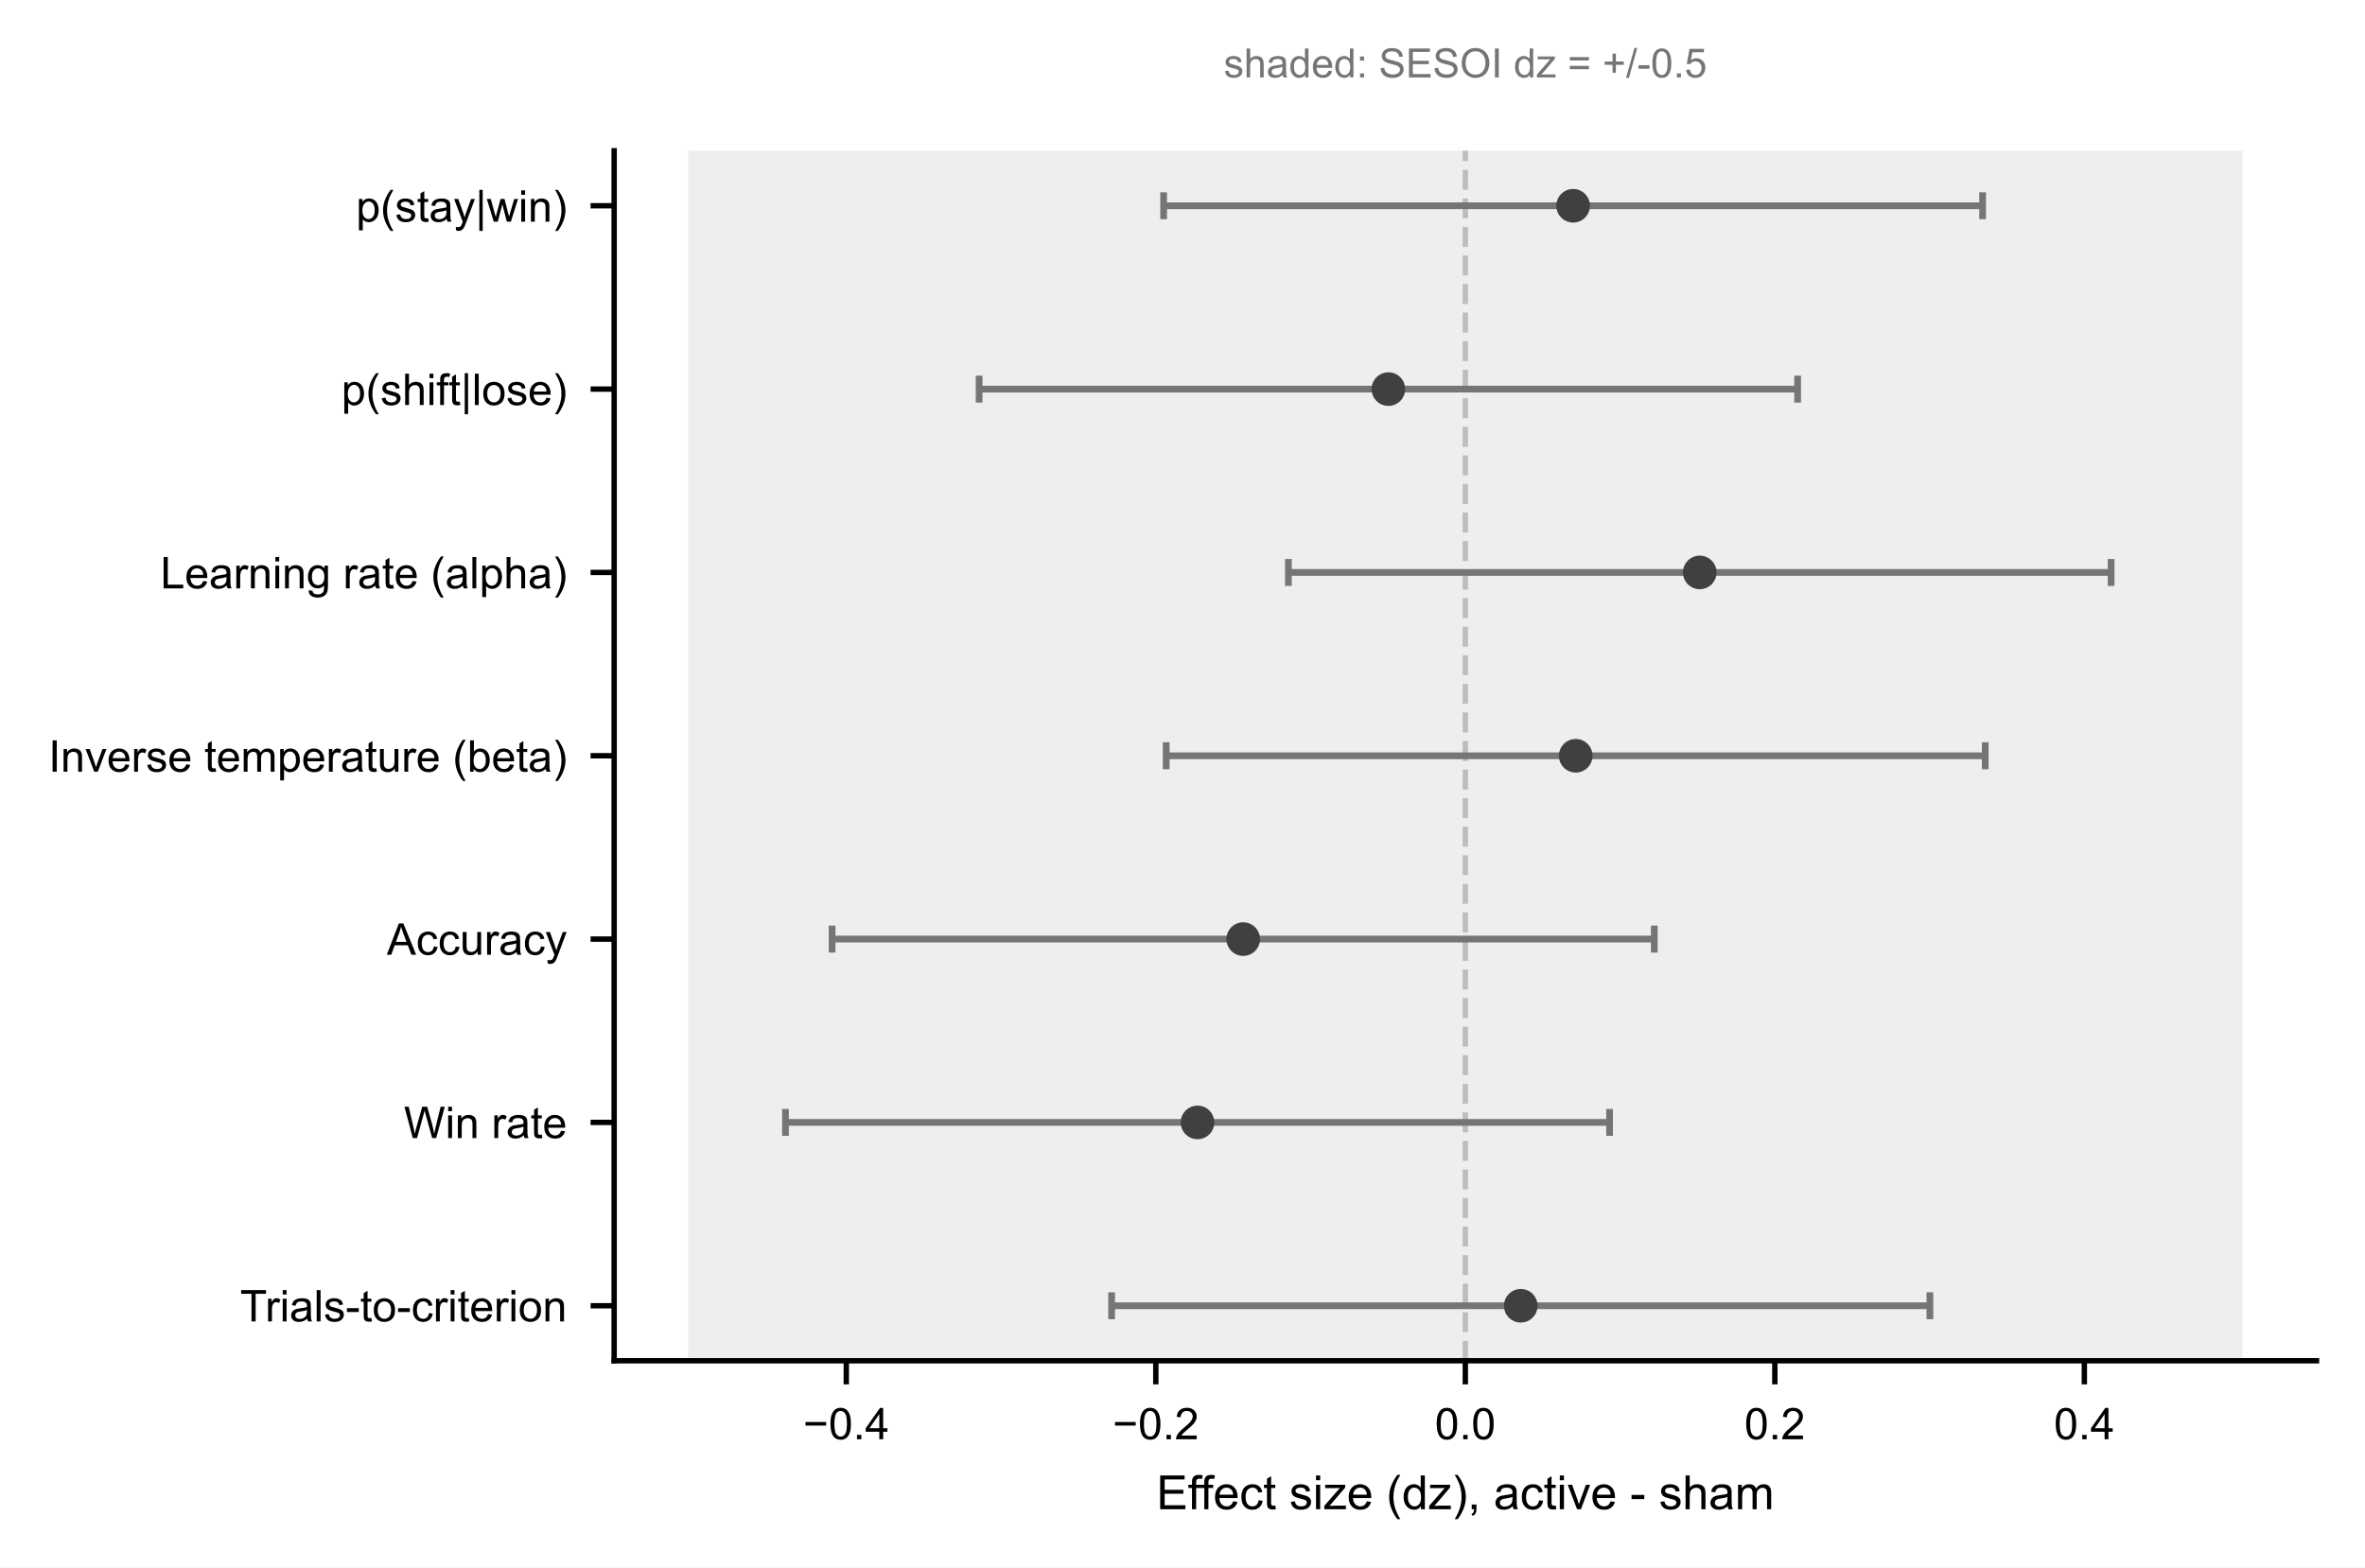
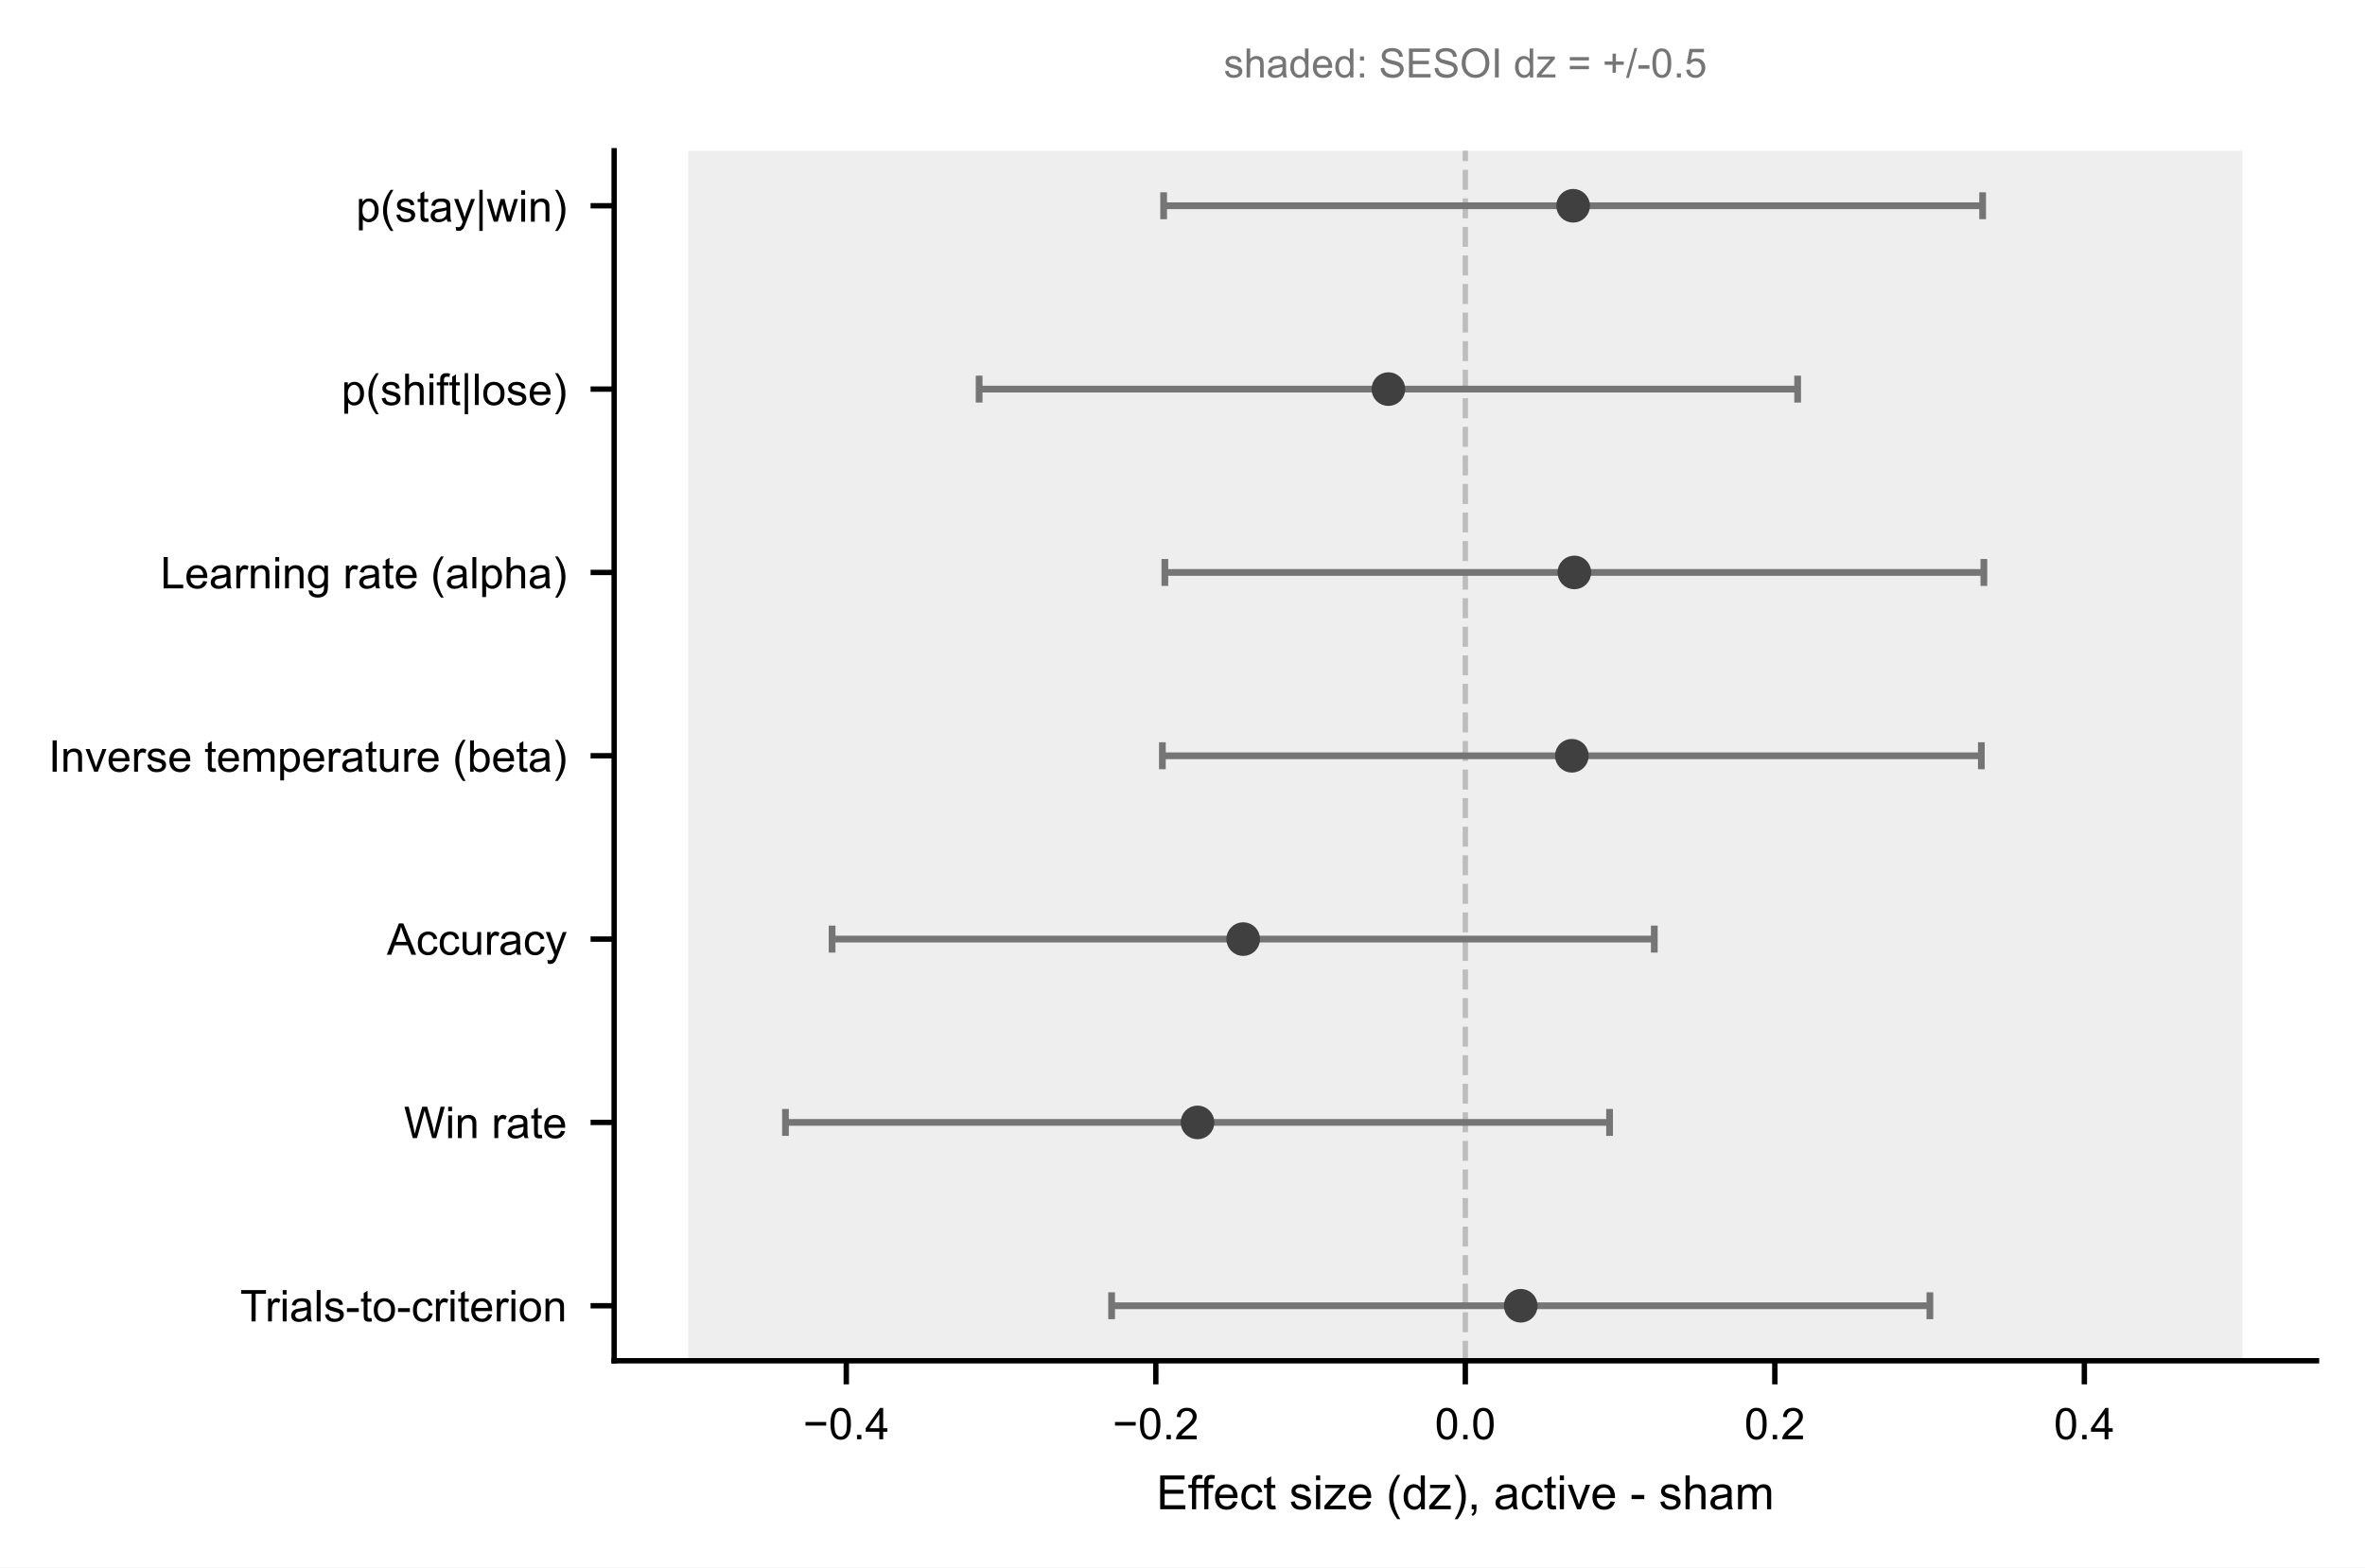
<svg xmlns="http://www.w3.org/2000/svg" xmlns:xlink="http://www.w3.org/1999/xlink" width="350.984pt" height="232.72pt" viewBox="0 0 350.984 232.72" version="1.1">
  <defs>
    <style type="text/css">*{stroke-linejoin: round; stroke-linecap: butt}</style>
  </defs>
  <g id="figure_1">
    <g id="patch_1">
      <path d="M 0 232.72  L 350.984 232.72  L 350.984 0  L 0 0  z " style="fill: #ffffff" />
    </g>
    <g id="axes_1">
      <g id="patch_2">
        <path d="M 91.146 202.007  L 343.784 202.007  L 343.784 22.381  L 91.146 22.381  z " style="fill: #ffffff" />
      </g>
      <g id="line2d_1">
-         <path d="M 217.465 202.007  L 217.465 22.381  " clip-path="url(#p41d149ae3e)" style="fill: none; stroke-dasharray: 2.96,1.28; stroke-dashoffset: 0; stroke: #bdbdbd; stroke-width: 0.8" />
+         <path d="M 217.465 202.007  L 217.465 22.381  " clip-path="url(#p09cc4893a2)" style="fill: none; stroke-dasharray: 2.96,1.28; stroke-dashoffset: 0; stroke: #bdbdbd; stroke-width: 0.8" />
      </g>
      <g id="patch_3">
-         <path d="M 102.629 202.007  L 332.3 202.007  L 332.3 22.381  L 102.629 22.381  z " clip-path="url(#p41d149ae3e)" style="fill: #bdbdbd; opacity: 0.25; stroke: #bdbdbd; stroke-linejoin: miter" />
+         <path d="M 102.629 202.007  L 332.3 202.007  L 332.3 22.381  L 102.629 22.381  z " clip-path="url(#p09cc4893a2)" style="fill: #bdbdbd; opacity: 0.25; stroke: #bdbdbd; stroke-linejoin: miter" />
      </g>
      <g id="matplotlib.axis_1">
        <g id="xtick_1">
          <g id="line2d_2">
            <defs>
-               <path id="md8fd8070a1" d="M 0 0  L 0 3.5  " style="stroke: #000000; stroke-width: 0.8" />
+               <path id="md0551718b5" d="M 0 0  L 0 3.5  " style="stroke: #000000; stroke-width: 0.8" />
            </defs>
            <g>
-               <use xlink:href="#md8fd8070a1" x="125.596" y="202.007" style="stroke: #000000; stroke-width: 0.8" />
+               <use xlink:href="#md0551718b5" x="125.596" y="202.007" style="stroke: #000000; stroke-width: 0.8" />
            </g>
          </g>
          <g id="text_1">
            <g transform="translate(119.1807 213.6593) scale(0.065 -0.065)">
              <defs>
                <path id="ArialMT-2212" d="M 3381 1997  L 356 1997  L 356 2522  L 3381 2522  L 3381 1997  z " transform="scale(0.015625)" />
                <path id="ArialMT-30" d="M 266 2259  Q 266 3072 433 3567  Q 600 4063 929 4331  Q 1259 4600 1759 4600  Q 2128 4600 2406 4451  Q 2684 4303 2865 4023  Q 3047 3744 3150 3342  Q 3253 2941 3253 2259  Q 3253 1453 3087 958  Q 2922 463 2592 192  Q 2263 -78 1759 -78  Q 1097 -78 719 397  Q 266 969 266 2259  z M 844 2259  Q 844 1131 1108 757  Q 1372 384 1759 384  Q 2147 384 2411 759  Q 2675 1134 2675 2259  Q 2675 3391 2411 3762  Q 2147 4134 1753 4134  Q 1366 4134 1134 3806  Q 844 3388 844 2259  z " transform="scale(0.015625)" />
                <path id="ArialMT-2e" d="M 581 0  L 581 641  L 1222 641  L 1222 0  L 581 0  z " transform="scale(0.015625)" />
                <path id="ArialMT-34" d="M 2069 0  L 2069 1097  L 81 1097  L 81 1613  L 2172 4581  L 2631 4581  L 2631 1613  L 3250 1613  L 3250 1097  L 2631 1097  L 2631 0  L 2069 0  z M 2069 1613  L 2069 3678  L 634 1613  L 2069 1613  z " transform="scale(0.015625)" />
              </defs>
              <use xlink:href="#ArialMT-2212" />
              <use xlink:href="#ArialMT-30" x="58.398" />
              <use xlink:href="#ArialMT-2e" x="114.014" />
              <use xlink:href="#ArialMT-34" x="141.797" />
            </g>
          </g>
        </g>
        <g id="xtick_2">
          <g id="line2d_3">
            <g>
-               <use xlink:href="#md8fd8070a1" x="171.531" y="202.007" style="stroke: #000000; stroke-width: 0.8" />
+               <use xlink:href="#md0551718b5" x="171.531" y="202.007" style="stroke: #000000; stroke-width: 0.8" />
            </g>
          </g>
          <g id="text_2">
            <g transform="translate(165.1148 213.6593) scale(0.065 -0.065)">
              <defs>
                <path id="ArialMT-32" d="M 3222 541  L 3222 0  L 194 0  Q 188 203 259 391  Q 375 700 629 1000  Q 884 1300 1366 1694  Q 2113 2306 2375 2664  Q 2638 3022 2638 3341  Q 2638 3675 2398 3904  Q 2159 4134 1775 4134  Q 1369 4134 1125 3890  Q 881 3647 878 3216  L 300 3275  Q 359 3922 746 4261  Q 1134 4600 1788 4600  Q 2447 4600 2831 4234  Q 3216 3869 3216 3328  Q 3216 3053 3103 2787  Q 2991 2522 2730 2228  Q 2469 1934 1863 1422  Q 1356 997 1212 845  Q 1069 694 975 541  L 3222 541  z " transform="scale(0.015625)" />
              </defs>
              <use xlink:href="#ArialMT-2212" />
              <use xlink:href="#ArialMT-30" x="58.398" />
              <use xlink:href="#ArialMT-2e" x="114.014" />
              <use xlink:href="#ArialMT-32" x="141.797" />
            </g>
          </g>
        </g>
        <g id="xtick_3">
          <g id="line2d_4">
            <g>
-               <use xlink:href="#md8fd8070a1" x="217.465" y="202.007" style="stroke: #000000; stroke-width: 0.8" />
+               <use xlink:href="#md0551718b5" x="217.465" y="202.007" style="stroke: #000000; stroke-width: 0.8" />
            </g>
          </g>
          <g id="text_3">
            <g transform="translate(212.9472 213.6593) scale(0.065 -0.065)">
              <use xlink:href="#ArialMT-30" />
              <use xlink:href="#ArialMT-2e" x="55.615" />
              <use xlink:href="#ArialMT-30" x="83.398" />
            </g>
          </g>
        </g>
        <g id="xtick_4">
          <g id="line2d_5">
            <g>
-               <use xlink:href="#md8fd8070a1" x="263.399" y="202.007" style="stroke: #000000; stroke-width: 0.8" />
+               <use xlink:href="#md0551718b5" x="263.399" y="202.007" style="stroke: #000000; stroke-width: 0.8" />
            </g>
          </g>
          <g id="text_4">
            <g transform="translate(258.8813 213.6593) scale(0.065 -0.065)">
              <use xlink:href="#ArialMT-30" />
              <use xlink:href="#ArialMT-2e" x="55.615" />
              <use xlink:href="#ArialMT-32" x="83.398" />
            </g>
          </g>
        </g>
        <g id="xtick_5">
          <g id="line2d_6">
            <g>
-               <use xlink:href="#md8fd8070a1" x="309.333" y="202.007" style="stroke: #000000; stroke-width: 0.8" />
+               <use xlink:href="#md0551718b5" x="309.333" y="202.007" style="stroke: #000000; stroke-width: 0.8" />
            </g>
          </g>
          <g id="text_5">
            <g transform="translate(304.8155 213.6593) scale(0.065 -0.065)">
              <use xlink:href="#ArialMT-30" />
              <use xlink:href="#ArialMT-2e" x="55.615" />
              <use xlink:href="#ArialMT-34" x="83.398" />
            </g>
          </g>
        </g>
        <g id="text_6">
          <g transform="translate(171.6267 224.0469) scale(0.07 -0.07)">
            <defs>
              <path id="ArialMT-45" d="M 506 0  L 506 4581  L 3819 4581  L 3819 4041  L 1113 4041  L 1113 2638  L 3647 2638  L 3647 2100  L 1113 2100  L 1113 541  L 3925 541  L 3925 0  L 506 0  z " transform="scale(0.015625)" />
              <path id="ArialMT-66" d="M 556 0  L 556 2881  L 59 2881  L 59 3319  L 556 3319  L 556 3672  Q 556 4006 616 4169  Q 697 4388 901 4523  Q 1106 4659 1475 4659  Q 1713 4659 2000 4603  L 1916 4113  Q 1741 4144 1584 4144  Q 1328 4144 1222 4034  Q 1116 3925 1116 3625  L 1116 3319  L 1763 3319  L 1763 2881  L 1116 2881  L 1116 0  L 556 0  z " transform="scale(0.015625)" />
              <path id="ArialMT-65" d="M 2694 1069  L 3275 997  Q 3138 488 2766 206  Q 2394 -75 1816 -75  Q 1088 -75 661 373  Q 234 822 234 1631  Q 234 2469 665 2931  Q 1097 3394 1784 3394  Q 2450 3394 2872 2941  Q 3294 2488 3294 1666  Q 3294 1616 3291 1516  L 816 1516  Q 847 969 1125 678  Q 1403 388 1819 388  Q 2128 388 2347 550  Q 2566 713 2694 1069  z M 847 1978  L 2700 1978  Q 2663 2397 2488 2606  Q 2219 2931 1791 2931  Q 1403 2931 1139 2672  Q 875 2413 847 1978  z " transform="scale(0.015625)" />
              <path id="ArialMT-63" d="M 2588 1216  L 3141 1144  Q 3050 572 2676 248  Q 2303 -75 1759 -75  Q 1078 -75 664 370  Q 250 816 250 1647  Q 250 2184 428 2587  Q 606 2991 970 3192  Q 1334 3394 1763 3394  Q 2303 3394 2647 3120  Q 2991 2847 3088 2344  L 2541 2259  Q 2463 2594 2264 2762  Q 2066 2931 1784 2931  Q 1359 2931 1093 2626  Q 828 2322 828 1663  Q 828 994 1084 691  Q 1341 388 1753 388  Q 2084 388 2306 591  Q 2528 794 2588 1216  z " transform="scale(0.015625)" />
              <path id="ArialMT-74" d="M 1650 503  L 1731 6  Q 1494 -44 1306 -44  Q 1000 -44 831 53  Q 663 150 594 308  Q 525 466 525 972  L 525 2881  L 113 2881  L 113 3319  L 525 3319  L 525 4141  L 1084 4478  L 1084 3319  L 1650 3319  L 1650 2881  L 1084 2881  L 1084 941  Q 1084 700 1114 631  Q 1144 563 1211 522  Q 1278 481 1403 481  Q 1497 481 1650 503  z " transform="scale(0.015625)" />
              <path id="ArialMT-20" transform="scale(0.015625)" />
              <path id="ArialMT-73" d="M 197 991  L 753 1078  Q 800 744 1014 566  Q 1228 388 1613 388  Q 2000 388 2187 545  Q 2375 703 2375 916  Q 2375 1106 2209 1216  Q 2094 1291 1634 1406  Q 1016 1563 777 1677  Q 538 1791 414 1992  Q 291 2194 291 2438  Q 291 2659 392 2848  Q 494 3038 669 3163  Q 800 3259 1026 3326  Q 1253 3394 1513 3394  Q 1903 3394 2198 3281  Q 2494 3169 2634 2976  Q 2775 2784 2828 2463  L 2278 2388  Q 2241 2644 2061 2787  Q 1881 2931 1553 2931  Q 1166 2931 1000 2803  Q 834 2675 834 2503  Q 834 2394 903 2306  Q 972 2216 1119 2156  Q 1203 2125 1616 2013  Q 2213 1853 2448 1751  Q 2684 1650 2818 1456  Q 2953 1263 2953 975  Q 2953 694 2789 445  Q 2625 197 2315 61  Q 2006 -75 1616 -75  Q 969 -75 630 194  Q 291 463 197 991  z " transform="scale(0.015625)" />
              <path id="ArialMT-69" d="M 425 3934  L 425 4581  L 988 4581  L 988 3934  L 425 3934  z M 425 0  L 425 3319  L 988 3319  L 988 0  L 425 0  z " transform="scale(0.015625)" />
              <path id="ArialMT-7a" d="M 125 0  L 125 456  L 2238 2881  Q 1878 2863 1603 2863  L 250 2863  L 250 3319  L 2963 3319  L 2963 2947  L 1166 841  L 819 456  Q 1197 484 1528 484  L 3063 484  L 3063 0  L 125 0  z " transform="scale(0.015625)" />
              <path id="ArialMT-28" d="M 1497 -1347  Q 1031 -759 709 28  Q 388 816 388 1659  Q 388 2403 628 3084  Q 909 3875 1497 4659  L 1900 4659  Q 1522 4009 1400 3731  Q 1209 3300 1100 2831  Q 966 2247 966 1656  Q 966 153 1900 -1347  L 1497 -1347  z " transform="scale(0.015625)" />
              <path id="ArialMT-64" d="M 2575 0  L 2575 419  Q 2259 -75 1647 -75  Q 1250 -75 917 144  Q 584 363 401 755  Q 219 1147 219 1656  Q 219 2153 384 2558  Q 550 2963 881 3178  Q 1213 3394 1622 3394  Q 1922 3394 2156 3267  Q 2391 3141 2538 2938  L 2538 4581  L 3097 4581  L 3097 0  L 2575 0  z M 797 1656  Q 797 1019 1065 703  Q 1334 388 1700 388  Q 2069 388 2326 689  Q 2584 991 2584 1609  Q 2584 2291 2321 2609  Q 2059 2928 1675 2928  Q 1300 2928 1048 2622  Q 797 2316 797 1656  z " transform="scale(0.015625)" />
              <path id="ArialMT-29" d="M 791 -1347  L 388 -1347  Q 1322 153 1322 1656  Q 1322 2244 1188 2822  Q 1081 3291 891 3722  Q 769 4003 388 4659  L 791 4659  Q 1378 3875 1659 3084  Q 1900 2403 1900 1659  Q 1900 816 1576 28  Q 1253 -759 791 -1347  z " transform="scale(0.015625)" />
              <path id="ArialMT-2c" d="M 569 0  L 569 641  L 1209 641  L 1209 0  Q 1209 -353 1084 -570  Q 959 -788 688 -906  L 531 -666  Q 709 -588 793 -436  Q 878 -284 888 0  L 569 0  z " transform="scale(0.015625)" />
              <path id="ArialMT-61" d="M 2588 409  Q 2275 144 1986 34  Q 1697 -75 1366 -75  Q 819 -75 525 192  Q 231 459 231 875  Q 231 1119 342 1320  Q 453 1522 633 1644  Q 813 1766 1038 1828  Q 1203 1872 1538 1913  Q 2219 1994 2541 2106  Q 2544 2222 2544 2253  Q 2544 2597 2384 2738  Q 2169 2928 1744 2928  Q 1347 2928 1158 2789  Q 969 2650 878 2297  L 328 2372  Q 403 2725 575 2942  Q 747 3159 1072 3276  Q 1397 3394 1825 3394  Q 2250 3394 2515 3294  Q 2781 3194 2906 3042  Q 3031 2891 3081 2659  Q 3109 2516 3109 2141  L 3109 1391  Q 3109 606 3145 398  Q 3181 191 3288 0  L 2700 0  Q 2613 175 2588 409  z M 2541 1666  Q 2234 1541 1622 1453  Q 1275 1403 1131 1340  Q 988 1278 909 1158  Q 831 1038 831 891  Q 831 666 1001 516  Q 1172 366 1500 366  Q 1825 366 2078 508  Q 2331 650 2450 897  Q 2541 1088 2541 1459  L 2541 1666  z " transform="scale(0.015625)" />
              <path id="ArialMT-76" d="M 1344 0  L 81 3319  L 675 3319  L 1388 1331  Q 1503 1009 1600 663  Q 1675 925 1809 1294  L 2547 3319  L 3125 3319  L 1869 0  L 1344 0  z " transform="scale(0.015625)" />
              <path id="ArialMT-2d" d="M 203 1375  L 203 1941  L 1931 1941  L 1931 1375  L 203 1375  z " transform="scale(0.015625)" />
              <path id="ArialMT-68" d="M 422 0  L 422 4581  L 984 4581  L 984 2938  Q 1378 3394 1978 3394  Q 2347 3394 2619 3248  Q 2891 3103 3008 2847  Q 3125 2591 3125 2103  L 3125 0  L 2563 0  L 2563 2103  Q 2563 2525 2380 2717  Q 2197 2909 1863 2909  Q 1613 2909 1392 2779  Q 1172 2650 1078 2428  Q 984 2206 984 1816  L 984 0  L 422 0  z " transform="scale(0.015625)" />
              <path id="ArialMT-6d" d="M 422 0  L 422 3319  L 925 3319  L 925 2853  Q 1081 3097 1340 3245  Q 1600 3394 1931 3394  Q 2300 3394 2536 3241  Q 2772 3088 2869 2813  Q 3263 3394 3894 3394  Q 4388 3394 4653 3120  Q 4919 2847 4919 2278  L 4919 0  L 4359 0  L 4359 2091  Q 4359 2428 4304 2576  Q 4250 2725 4106 2815  Q 3963 2906 3769 2906  Q 3419 2906 3187 2673  Q 2956 2441 2956 1928  L 2956 0  L 2394 0  L 2394 2156  Q 2394 2531 2256 2718  Q 2119 2906 1806 2906  Q 1569 2906 1367 2781  Q 1166 2656 1075 2415  Q 984 2175 984 1722  L 984 0  L 422 0  z " transform="scale(0.015625)" />
            </defs>
            <use xlink:href="#ArialMT-45" />
            <use xlink:href="#ArialMT-66" x="66.699" />
            <use xlink:href="#ArialMT-66" x="92.732" />
            <use xlink:href="#ArialMT-65" x="120.516" />
            <use xlink:href="#ArialMT-63" x="176.131" />
            <use xlink:href="#ArialMT-74" x="226.131" />
            <use xlink:href="#ArialMT-20" x="253.914" />
            <use xlink:href="#ArialMT-73" x="281.697" />
            <use xlink:href="#ArialMT-69" x="331.697" />
            <use xlink:href="#ArialMT-7a" x="353.914" />
            <use xlink:href="#ArialMT-65" x="403.914" />
            <use xlink:href="#ArialMT-20" x="459.529" />
            <use xlink:href="#ArialMT-28" x="487.312" />
            <use xlink:href="#ArialMT-64" x="520.613" />
            <use xlink:href="#ArialMT-7a" x="576.229" />
            <use xlink:href="#ArialMT-29" x="626.229" />
            <use xlink:href="#ArialMT-2c" x="659.529" />
            <use xlink:href="#ArialMT-20" x="687.312" />
            <use xlink:href="#ArialMT-61" x="715.096" />
            <use xlink:href="#ArialMT-63" x="770.711" />
            <use xlink:href="#ArialMT-74" x="820.711" />
            <use xlink:href="#ArialMT-69" x="848.494" />
            <use xlink:href="#ArialMT-76" x="870.711" />
            <use xlink:href="#ArialMT-65" x="920.711" />
            <use xlink:href="#ArialMT-20" x="976.326" />
            <use xlink:href="#ArialMT-2d" x="1004.109" />
            <use xlink:href="#ArialMT-20" x="1037.41" />
            <use xlink:href="#ArialMT-73" x="1065.193" />
            <use xlink:href="#ArialMT-68" x="1115.193" />
            <use xlink:href="#ArialMT-61" x="1170.809" />
            <use xlink:href="#ArialMT-6d" x="1226.424" />
          </g>
        </g>
      </g>
      <g id="matplotlib.axis_2">
        <g id="ytick_1">
          <g id="line2d_7">
            <defs>
-               <path id="m27339bb412" d="M 0 0  L -3.5 0  " style="stroke: #000000; stroke-width: 0.8" />
+               <path id="mdc1122e610" d="M 0 0  L -3.5 0  " style="stroke: #000000; stroke-width: 0.8" />
            </defs>
            <g>
-               <use xlink:href="#m27339bb412" x="91.146" y="193.842" style="stroke: #000000; stroke-width: 0.8" />
+               <use xlink:href="#mdc1122e610" x="91.146" y="193.842" style="stroke: #000000; stroke-width: 0.8" />
            </g>
          </g>
          <g id="text_7">
            <g transform="translate(35.63648 196.1682) scale(0.065 -0.065)">
              <defs>
                <path id="ArialMT-54" d="M 1659 0  L 1659 4041  L 150 4041  L 150 4581  L 3781 4581  L 3781 4041  L 2266 4041  L 2266 0  L 1659 0  z " transform="scale(0.015625)" />
                <path id="ArialMT-72" d="M 416 0  L 416 3319  L 922 3319  L 922 2816  Q 1116 3169 1280 3281  Q 1444 3394 1641 3394  Q 1925 3394 2219 3213  L 2025 2691  Q 1819 2813 1613 2813  Q 1428 2813 1281 2702  Q 1134 2591 1072 2394  Q 978 2094 978 1738  L 978 0  L 416 0  z " transform="scale(0.015625)" />
                <path id="ArialMT-6c" d="M 409 0  L 409 4581  L 972 4581  L 972 0  L 409 0  z " transform="scale(0.015625)" />
                <path id="ArialMT-6f" d="M 213 1659  Q 213 2581 725 3025  Q 1153 3394 1769 3394  Q 2453 3394 2887 2945  Q 3322 2497 3322 1706  Q 3322 1066 3130 698  Q 2938 331 2570 128  Q 2203 -75 1769 -75  Q 1072 -75 642 372  Q 213 819 213 1659  z M 791 1659  Q 791 1022 1069 705  Q 1347 388 1769 388  Q 2188 388 2466 706  Q 2744 1025 2744 1678  Q 2744 2294 2464 2611  Q 2184 2928 1769 2928  Q 1347 2928 1069 2612  Q 791 2297 791 1659  z " transform="scale(0.015625)" />
                <path id="ArialMT-6e" d="M 422 0  L 422 3319  L 928 3319  L 928 2847  Q 1294 3394 1984 3394  Q 2284 3394 2536 3286  Q 2788 3178 2913 3003  Q 3038 2828 3088 2588  Q 3119 2431 3119 2041  L 3119 0  L 2556 0  L 2556 2019  Q 2556 2363 2490 2533  Q 2425 2703 2258 2804  Q 2091 2906 1866 2906  Q 1506 2906 1245 2678  Q 984 2450 984 1813  L 984 0  L 422 0  z " transform="scale(0.015625)" />
              </defs>
              <use xlink:href="#ArialMT-54" />
              <use xlink:href="#ArialMT-72" x="57.334" />
              <use xlink:href="#ArialMT-69" x="90.635" />
              <use xlink:href="#ArialMT-61" x="112.852" />
              <use xlink:href="#ArialMT-6c" x="168.467" />
              <use xlink:href="#ArialMT-73" x="190.684" />
              <use xlink:href="#ArialMT-2d" x="240.684" />
              <use xlink:href="#ArialMT-74" x="273.984" />
              <use xlink:href="#ArialMT-6f" x="301.768" />
              <use xlink:href="#ArialMT-2d" x="357.383" />
              <use xlink:href="#ArialMT-63" x="390.684" />
              <use xlink:href="#ArialMT-72" x="440.684" />
              <use xlink:href="#ArialMT-69" x="473.984" />
              <use xlink:href="#ArialMT-74" x="496.201" />
              <use xlink:href="#ArialMT-65" x="523.984" />
              <use xlink:href="#ArialMT-72" x="579.6" />
              <use xlink:href="#ArialMT-69" x="612.9" />
              <use xlink:href="#ArialMT-6f" x="635.117" />
              <use xlink:href="#ArialMT-6e" x="690.732" />
            </g>
          </g>
        </g>
        <g id="ytick_2">
          <g id="line2d_8">
            <g>
-               <use xlink:href="#m27339bb412" x="91.146" y="166.626" style="stroke: #000000; stroke-width: 0.8" />
+               <use xlink:href="#mdc1122e610" x="91.146" y="166.626" style="stroke: #000000; stroke-width: 0.8" />
            </g>
          </g>
          <g id="text_8">
            <g transform="translate(59.94648 168.9522) scale(0.065 -0.065)">
              <defs>
                <path id="ArialMT-57" d="M 1294 0  L 78 4581  L 700 4581  L 1397 1578  Q 1509 1106 1591 641  Q 1766 1375 1797 1488  L 2669 4581  L 3400 4581  L 4056 2263  Q 4303 1400 4413 641  Q 4500 1075 4641 1638  L 5359 4581  L 5969 4581  L 4713 0  L 4128 0  L 3163 3491  Q 3041 3928 3019 4028  Q 2947 3713 2884 3491  L 1913 0  L 1294 0  z " transform="scale(0.015625)" />
              </defs>
              <use xlink:href="#ArialMT-57" />
              <use xlink:href="#ArialMT-69" x="94.385" />
              <use xlink:href="#ArialMT-6e" x="116.602" />
              <use xlink:href="#ArialMT-20" x="172.217" />
              <use xlink:href="#ArialMT-72" x="200" />
              <use xlink:href="#ArialMT-61" x="233.301" />
              <use xlink:href="#ArialMT-74" x="288.916" />
              <use xlink:href="#ArialMT-65" x="316.699" />
            </g>
          </g>
        </g>
        <g id="ytick_3">
          <g id="line2d_9">
            <g>
-               <use xlink:href="#m27339bb412" x="91.146" y="139.41" style="stroke: #000000; stroke-width: 0.8" />
+               <use xlink:href="#mdc1122e610" x="91.146" y="139.41" style="stroke: #000000; stroke-width: 0.8" />
            </g>
          </g>
          <g id="text_9">
            <g transform="translate(57.41656 141.7362) scale(0.065 -0.065)">
              <defs>
                <path id="ArialMT-41" d="M -9 0  L 1750 4581  L 2403 4581  L 4278 0  L 3588 0  L 3053 1388  L 1138 1388  L 634 0  L -9 0  z M 1313 1881  L 2866 1881  L 2388 3150  Q 2169 3728 2063 4100  Q 1975 3659 1816 3225  L 1313 1881  z " transform="scale(0.015625)" />
                <path id="ArialMT-75" d="M 2597 0  L 2597 488  Q 2209 -75 1544 -75  Q 1250 -75 995 37  Q 741 150 617 320  Q 494 491 444 738  Q 409 903 409 1263  L 409 3319  L 972 3319  L 972 1478  Q 972 1038 1006 884  Q 1059 663 1231 536  Q 1403 409 1656 409  Q 1909 409 2131 539  Q 2353 669 2445 892  Q 2538 1116 2538 1541  L 2538 3319  L 3100 3319  L 3100 0  L 2597 0  z " transform="scale(0.015625)" />
                <path id="ArialMT-79" d="M 397 -1278  L 334 -750  Q 519 -800 656 -800  Q 844 -800 956 -737  Q 1069 -675 1141 -563  Q 1194 -478 1313 -144  Q 1328 -97 1363 -6  L 103 3319  L 709 3319  L 1400 1397  Q 1534 1031 1641 628  Q 1738 1016 1872 1384  L 2581 3319  L 3144 3319  L 1881 -56  Q 1678 -603 1566 -809  Q 1416 -1088 1222 -1217  Q 1028 -1347 759 -1347  Q 597 -1347 397 -1278  z " transform="scale(0.015625)" />
              </defs>
              <use xlink:href="#ArialMT-41" />
              <use xlink:href="#ArialMT-63" x="66.699" />
              <use xlink:href="#ArialMT-63" x="116.699" />
              <use xlink:href="#ArialMT-75" x="166.699" />
              <use xlink:href="#ArialMT-72" x="222.314" />
              <use xlink:href="#ArialMT-61" x="255.615" />
              <use xlink:href="#ArialMT-63" x="311.23" />
              <use xlink:href="#ArialMT-79" x="361.23" />
            </g>
          </g>
        </g>
        <g id="ytick_4">
          <g id="line2d_10">
            <g>
-               <use xlink:href="#m27339bb412" x="91.146" y="112.194" style="stroke: #000000; stroke-width: 0.8" />
+               <use xlink:href="#mdc1122e610" x="91.146" y="112.194" style="stroke: #000000; stroke-width: 0.8" />
            </g>
          </g>
          <g id="text_10">
            <g transform="translate(7.2 114.5598) scale(0.065 -0.065)">
              <defs>
                <path id="ArialMT-49" d="M 597 0  L 597 4581  L 1203 4581  L 1203 0  L 597 0  z " transform="scale(0.015625)" />
                <path id="ArialMT-70" d="M 422 -1272  L 422 3319  L 934 3319  L 934 2888  Q 1116 3141 1344 3267  Q 1572 3394 1897 3394  Q 2322 3394 2647 3175  Q 2972 2956 3137 2557  Q 3303 2159 3303 1684  Q 3303 1175 3120 767  Q 2938 359 2589 142  Q 2241 -75 1856 -75  Q 1575 -75 1351 44  Q 1128 163 984 344  L 984 -1272  L 422 -1272  z M 931 1641  Q 931 1000 1190 694  Q 1450 388 1819 388  Q 2194 388 2461 705  Q 2728 1022 2728 1688  Q 2728 2322 2467 2637  Q 2206 2953 1844 2953  Q 1484 2953 1207 2617  Q 931 2281 931 1641  z " transform="scale(0.015625)" />
                <path id="ArialMT-62" d="M 941 0  L 419 0  L 419 4581  L 981 4581  L 981 2947  Q 1338 3394 1891 3394  Q 2197 3394 2470 3270  Q 2744 3147 2920 2923  Q 3097 2700 3197 2384  Q 3297 2069 3297 1709  Q 3297 856 2875 390  Q 2453 -75 1863 -75  Q 1275 -75 941 416  L 941 0  z M 934 1684  Q 934 1088 1097 822  Q 1363 388 1816 388  Q 2184 388 2453 708  Q 2722 1028 2722 1663  Q 2722 2313 2464 2622  Q 2206 2931 1841 2931  Q 1472 2931 1203 2611  Q 934 2291 934 1684  z " transform="scale(0.015625)" />
              </defs>
              <use xlink:href="#ArialMT-49" />
              <use xlink:href="#ArialMT-6e" x="27.783" />
              <use xlink:href="#ArialMT-76" x="83.398" />
              <use xlink:href="#ArialMT-65" x="133.398" />
              <use xlink:href="#ArialMT-72" x="189.014" />
              <use xlink:href="#ArialMT-73" x="222.314" />
              <use xlink:href="#ArialMT-65" x="272.314" />
              <use xlink:href="#ArialMT-20" x="327.93" />
              <use xlink:href="#ArialMT-74" x="355.713" />
              <use xlink:href="#ArialMT-65" x="383.496" />
              <use xlink:href="#ArialMT-6d" x="439.111" />
              <use xlink:href="#ArialMT-70" x="522.412" />
              <use xlink:href="#ArialMT-65" x="578.027" />
              <use xlink:href="#ArialMT-72" x="633.643" />
              <use xlink:href="#ArialMT-61" x="666.943" />
              <use xlink:href="#ArialMT-74" x="722.559" />
              <use xlink:href="#ArialMT-75" x="750.342" />
              <use xlink:href="#ArialMT-72" x="805.957" />
              <use xlink:href="#ArialMT-65" x="839.258" />
              <use xlink:href="#ArialMT-20" x="894.873" />
              <use xlink:href="#ArialMT-28" x="922.656" />
              <use xlink:href="#ArialMT-62" x="955.957" />
              <use xlink:href="#ArialMT-65" x="1011.572" />
              <use xlink:href="#ArialMT-74" x="1067.188" />
              <use xlink:href="#ArialMT-61" x="1094.971" />
              <use xlink:href="#ArialMT-29" x="1150.586" />
            </g>
          </g>
        </g>
        <g id="ytick_5">
          <g id="line2d_11">
            <g>
-               <use xlink:href="#m27339bb412" x="91.146" y="84.978" style="stroke: #000000; stroke-width: 0.8" />
+               <use xlink:href="#mdc1122e610" x="91.146" y="84.978" style="stroke: #000000; stroke-width: 0.8" />
            </g>
          </g>
          <g id="text_11">
            <g transform="translate(23.8075 87.34379) scale(0.065 -0.065)">
              <defs>
                <path id="ArialMT-4c" d="M 469 0  L 469 4581  L 1075 4581  L 1075 541  L 3331 541  L 3331 0  L 469 0  z " transform="scale(0.015625)" />
                <path id="ArialMT-67" d="M 319 -275  L 866 -356  Q 900 -609 1056 -725  Q 1266 -881 1628 -881  Q 2019 -881 2231 -725  Q 2444 -569 2519 -288  Q 2563 -116 2559 434  Q 2191 0 1641 0  Q 956 0 581 494  Q 206 988 206 1678  Q 206 2153 378 2554  Q 550 2956 876 3175  Q 1203 3394 1644 3394  Q 2231 3394 2613 2919  L 2613 3319  L 3131 3319  L 3131 450  Q 3131 -325 2973 -648  Q 2816 -972 2473 -1159  Q 2131 -1347 1631 -1347  Q 1038 -1347 672 -1080  Q 306 -813 319 -275  z M 784 1719  Q 784 1066 1043 766  Q 1303 466 1694 466  Q 2081 466 2343 764  Q 2606 1063 2606 1700  Q 2606 2309 2336 2618  Q 2066 2928 1684 2928  Q 1309 2928 1046 2623  Q 784 2319 784 1719  z " transform="scale(0.015625)" />
              </defs>
              <use xlink:href="#ArialMT-4c" />
              <use xlink:href="#ArialMT-65" x="55.615" />
              <use xlink:href="#ArialMT-61" x="111.23" />
              <use xlink:href="#ArialMT-72" x="166.846" />
              <use xlink:href="#ArialMT-6e" x="200.146" />
              <use xlink:href="#ArialMT-69" x="255.762" />
              <use xlink:href="#ArialMT-6e" x="277.979" />
              <use xlink:href="#ArialMT-67" x="333.594" />
              <use xlink:href="#ArialMT-20" x="389.209" />
              <use xlink:href="#ArialMT-72" x="416.992" />
              <use xlink:href="#ArialMT-61" x="450.293" />
              <use xlink:href="#ArialMT-74" x="505.908" />
              <use xlink:href="#ArialMT-65" x="533.691" />
              <use xlink:href="#ArialMT-20" x="589.307" />
              <use xlink:href="#ArialMT-28" x="617.09" />
              <use xlink:href="#ArialMT-61" x="650.391" />
              <use xlink:href="#ArialMT-6c" x="706.006" />
              <use xlink:href="#ArialMT-70" x="728.223" />
              <use xlink:href="#ArialMT-68" x="783.838" />
              <use xlink:href="#ArialMT-61" x="839.453" />
              <use xlink:href="#ArialMT-29" x="895.068" />
            </g>
          </g>
        </g>
        <g id="ytick_6">
          <g id="line2d_12">
            <g>
-               <use xlink:href="#m27339bb412" x="91.146" y="57.762" style="stroke: #000000; stroke-width: 0.8" />
+               <use xlink:href="#mdc1122e610" x="91.146" y="57.762" style="stroke: #000000; stroke-width: 0.8" />
            </g>
          </g>
          <g id="text_12">
            <g transform="translate(50.66977 60.12779) scale(0.065 -0.065)">
              <defs>
                <path id="ArialMT-7c" d="M 588 -1347  L 588 4659  L 1078 4659  L 1078 -1347  L 588 -1347  z " transform="scale(0.015625)" />
              </defs>
              <use xlink:href="#ArialMT-70" />
              <use xlink:href="#ArialMT-28" x="55.615" />
              <use xlink:href="#ArialMT-73" x="88.916" />
              <use xlink:href="#ArialMT-68" x="138.916" />
              <use xlink:href="#ArialMT-69" x="194.531" />
              <use xlink:href="#ArialMT-66" x="216.748" />
              <use xlink:href="#ArialMT-74" x="244.531" />
              <use xlink:href="#ArialMT-7c" x="272.314" />
              <use xlink:href="#ArialMT-6c" x="298.291" />
              <use xlink:href="#ArialMT-6f" x="320.508" />
              <use xlink:href="#ArialMT-73" x="376.123" />
              <use xlink:href="#ArialMT-65" x="426.123" />
              <use xlink:href="#ArialMT-29" x="481.738" />
            </g>
          </g>
        </g>
        <g id="ytick_7">
          <g id="line2d_13">
            <g>
-               <use xlink:href="#m27339bb412" x="91.146" y="30.546" style="stroke: #000000; stroke-width: 0.8" />
+               <use xlink:href="#mdc1122e610" x="91.146" y="30.546" style="stroke: #000000; stroke-width: 0.8" />
            </g>
          </g>
          <g id="text_13">
            <g transform="translate(52.84016 32.91179) scale(0.065 -0.065)">
              <defs>
                <path id="ArialMT-77" d="M 1034 0  L 19 3319  L 600 3319  L 1128 1403  L 1325 691  Q 1338 744 1497 1375  L 2025 3319  L 2603 3319  L 3100 1394  L 3266 759  L 3456 1400  L 4025 3319  L 4572 3319  L 3534 0  L 2950 0  L 2422 1988  L 2294 2553  L 1622 0  L 1034 0  z " transform="scale(0.015625)" />
              </defs>
              <use xlink:href="#ArialMT-70" />
              <use xlink:href="#ArialMT-28" x="55.615" />
              <use xlink:href="#ArialMT-73" x="88.916" />
              <use xlink:href="#ArialMT-74" x="138.916" />
              <use xlink:href="#ArialMT-61" x="166.699" />
              <use xlink:href="#ArialMT-79" x="222.314" />
              <use xlink:href="#ArialMT-7c" x="272.314" />
              <use xlink:href="#ArialMT-77" x="298.291" />
              <use xlink:href="#ArialMT-69" x="370.508" />
              <use xlink:href="#ArialMT-6e" x="392.725" />
              <use xlink:href="#ArialMT-29" x="448.34" />
            </g>
          </g>
        </g>
      </g>
      <g id="patch_4">
        <path d="M 91.146 202.007  L 91.146 22.381  " style="fill: none; stroke: #000000; stroke-width: 0.8; stroke-linejoin: miter; stroke-linecap: square" />
      </g>
      <g id="patch_5">
        <path d="M 91.146 202.007  L 343.784 202.007  " style="fill: none; stroke: #000000; stroke-width: 0.8; stroke-linejoin: miter; stroke-linecap: square" />
      </g>
      <g id="LineCollection_1">
-         <path d="M 164.973 193.842  L 286.41 193.842  " clip-path="url(#p41d149ae3e)" style="fill: none; stroke: #757575" />
-         <path d="M 116.57 166.626  L 238.873 166.626  " clip-path="url(#p41d149ae3e)" style="fill: none; stroke: #757575" />
-         <path d="M 123.489 139.41  L 245.51 139.41  " clip-path="url(#p41d149ae3e)" style="fill: none; stroke: #757575" />
-         <path d="M 173.073 112.194  L 294.625 112.194  " clip-path="url(#p41d149ae3e)" style="fill: none; stroke: #757575" />
-         <path d="M 191.21 84.978  L 313.302 84.978  " clip-path="url(#p41d149ae3e)" style="fill: none; stroke: #757575" />
-         <path d="M 145.311 57.762  L 266.784 57.762  " clip-path="url(#p41d149ae3e)" style="fill: none; stroke: #757575" />
-         <path d="M 172.692 30.546  L 294.237 30.546  " clip-path="url(#p41d149ae3e)" style="fill: none; stroke: #757575" />
+         <path d="M 164.973 193.842  L 286.41 193.842  " clip-path="url(#p09cc4893a2)" style="fill: none; stroke: #757575" />
+         <path d="M 116.57 166.626  L 238.873 166.626  " clip-path="url(#p09cc4893a2)" style="fill: none; stroke: #757575" />
+         <path d="M 123.489 139.41  L 245.51 139.41  " clip-path="url(#p09cc4893a2)" style="fill: none; stroke: #757575" />
+         <path d="M 172.506 112.194  L 294.048 112.194  " clip-path="url(#p09cc4893a2)" style="fill: none; stroke: #757575" />
+         <path d="M 172.874 84.978  L 294.422 84.978  " clip-path="url(#p09cc4893a2)" style="fill: none; stroke: #757575" />
+         <path d="M 145.311 57.762  L 266.784 57.762  " clip-path="url(#p09cc4893a2)" style="fill: none; stroke: #757575" />
+         <path d="M 172.692 30.546  L 294.237 30.546  " clip-path="url(#p09cc4893a2)" style="fill: none; stroke: #757575" />
      </g>
      <g id="line2d_14">
        <defs>
-           <path id="mc7d6cab1d9" d="M 0 2  L 0 -2  " style="stroke: #757575" />
+           <path id="me5d753d14f" d="M 0 2  L 0 -2  " style="stroke: #757575" />
        </defs>
-         <g clip-path="url(#p41d149ae3e)">
-           <use xlink:href="#mc7d6cab1d9" x="164.973" y="193.842" style="fill: #757575; stroke: #757575" />
-           <use xlink:href="#mc7d6cab1d9" x="116.57" y="166.626" style="fill: #757575; stroke: #757575" />
-           <use xlink:href="#mc7d6cab1d9" x="123.489" y="139.41" style="fill: #757575; stroke: #757575" />
-           <use xlink:href="#mc7d6cab1d9" x="173.073" y="112.194" style="fill: #757575; stroke: #757575" />
-           <use xlink:href="#mc7d6cab1d9" x="191.21" y="84.978" style="fill: #757575; stroke: #757575" />
-           <use xlink:href="#mc7d6cab1d9" x="145.311" y="57.762" style="fill: #757575; stroke: #757575" />
-           <use xlink:href="#mc7d6cab1d9" x="172.692" y="30.546" style="fill: #757575; stroke: #757575" />
+         <g clip-path="url(#p09cc4893a2)">
+           <use xlink:href="#me5d753d14f" x="164.973" y="193.842" style="fill: #757575; stroke: #757575" />
+           <use xlink:href="#me5d753d14f" x="116.57" y="166.626" style="fill: #757575; stroke: #757575" />
+           <use xlink:href="#me5d753d14f" x="123.489" y="139.41" style="fill: #757575; stroke: #757575" />
+           <use xlink:href="#me5d753d14f" x="172.506" y="112.194" style="fill: #757575; stroke: #757575" />
+           <use xlink:href="#me5d753d14f" x="172.874" y="84.978" style="fill: #757575; stroke: #757575" />
+           <use xlink:href="#me5d753d14f" x="145.311" y="57.762" style="fill: #757575; stroke: #757575" />
+           <use xlink:href="#me5d753d14f" x="172.692" y="30.546" style="fill: #757575; stroke: #757575" />
        </g>
      </g>
      <g id="line2d_15">
-         <g clip-path="url(#p41d149ae3e)">
-           <use xlink:href="#mc7d6cab1d9" x="286.41" y="193.842" style="fill: #757575; stroke: #757575" />
-           <use xlink:href="#mc7d6cab1d9" x="238.873" y="166.626" style="fill: #757575; stroke: #757575" />
-           <use xlink:href="#mc7d6cab1d9" x="245.51" y="139.41" style="fill: #757575; stroke: #757575" />
-           <use xlink:href="#mc7d6cab1d9" x="294.625" y="112.194" style="fill: #757575; stroke: #757575" />
-           <use xlink:href="#mc7d6cab1d9" x="313.302" y="84.978" style="fill: #757575; stroke: #757575" />
-           <use xlink:href="#mc7d6cab1d9" x="266.784" y="57.762" style="fill: #757575; stroke: #757575" />
-           <use xlink:href="#mc7d6cab1d9" x="294.237" y="30.546" style="fill: #757575; stroke: #757575" />
+         <g clip-path="url(#p09cc4893a2)">
+           <use xlink:href="#me5d753d14f" x="286.41" y="193.842" style="fill: #757575; stroke: #757575" />
+           <use xlink:href="#me5d753d14f" x="238.873" y="166.626" style="fill: #757575; stroke: #757575" />
+           <use xlink:href="#me5d753d14f" x="245.51" y="139.41" style="fill: #757575; stroke: #757575" />
+           <use xlink:href="#me5d753d14f" x="294.048" y="112.194" style="fill: #757575; stroke: #757575" />
+           <use xlink:href="#me5d753d14f" x="294.422" y="84.978" style="fill: #757575; stroke: #757575" />
+           <use xlink:href="#me5d753d14f" x="266.784" y="57.762" style="fill: #757575; stroke: #757575" />
+           <use xlink:href="#me5d753d14f" x="294.237" y="30.546" style="fill: #757575; stroke: #757575" />
        </g>
      </g>
      <g id="text_14">
        <g style="fill: #757575" transform="translate(181.6109 11.49469) scale(0.06 -0.06)">
          <defs>
            <path id="ArialMT-3a" d="M 578 2678  L 578 3319  L 1219 3319  L 1219 2678  L 578 2678  z M 578 0  L 578 641  L 1219 641  L 1219 0  L 578 0  z " transform="scale(0.015625)" />
            <path id="ArialMT-53" d="M 288 1472  L 859 1522  Q 900 1178 1048 958  Q 1197 738 1509 602  Q 1822 466 2213 466  Q 2559 466 2825 569  Q 3091 672 3220 851  Q 3350 1031 3350 1244  Q 3350 1459 3225 1620  Q 3100 1781 2813 1891  Q 2628 1963 1997 2114  Q 1366 2266 1113 2400  Q 784 2572 623 2826  Q 463 3081 463 3397  Q 463 3744 659 4045  Q 856 4347 1234 4503  Q 1613 4659 2075 4659  Q 2584 4659 2973 4495  Q 3363 4331 3572 4012  Q 3781 3694 3797 3291  L 3216 3247  Q 3169 3681 2898 3903  Q 2628 4125 2100 4125  Q 1550 4125 1298 3923  Q 1047 3722 1047 3438  Q 1047 3191 1225 3031  Q 1400 2872 2139 2705  Q 2878 2538 3153 2413  Q 3553 2228 3743 1945  Q 3934 1663 3934 1294  Q 3934 928 3725 604  Q 3516 281 3123 101  Q 2731 -78 2241 -78  Q 1619 -78 1198 103  Q 778 284 539 648  Q 300 1013 288 1472  z " transform="scale(0.015625)" />
            <path id="ArialMT-4f" d="M 309 2231  Q 309 3372 921 4017  Q 1534 4663 2503 4663  Q 3138 4663 3647 4359  Q 4156 4056 4423 3514  Q 4691 2972 4691 2284  Q 4691 1588 4409 1038  Q 4128 488 3612 205  Q 3097 -78 2500 -78  Q 1853 -78 1343 234  Q 834 547 571 1087  Q 309 1628 309 2231  z M 934 2222  Q 934 1394 1379 917  Q 1825 441 2497 441  Q 3181 441 3623 922  Q 4066 1403 4066 2288  Q 4066 2847 3877 3264  Q 3688 3681 3323 3911  Q 2959 4141 2506 4141  Q 1863 4141 1398 3698  Q 934 3256 934 2222  z " transform="scale(0.015625)" />
            <path id="ArialMT-3d" d="M 3381 2694  L 356 2694  L 356 3219  L 3381 3219  L 3381 2694  z M 3381 1303  L 356 1303  L 356 1828  L 3381 1828  L 3381 1303  z " transform="scale(0.015625)" />
            <path id="ArialMT-2b" d="M 1603 741  L 1603 1997  L 356 1997  L 356 2522  L 1603 2522  L 1603 3769  L 2134 3769  L 2134 2522  L 3381 2522  L 3381 1997  L 2134 1997  L 2134 741  L 1603 741  z " transform="scale(0.015625)" />
            <path id="ArialMT-2f" d="M 0 -78  L 1328 4659  L 1778 4659  L 453 -78  L 0 -78  z " transform="scale(0.015625)" />
            <path id="ArialMT-35" d="M 266 1200  L 856 1250  Q 922 819 1161 601  Q 1400 384 1738 384  Q 2144 384 2425 690  Q 2706 997 2706 1503  Q 2706 1984 2436 2262  Q 2166 2541 1728 2541  Q 1456 2541 1237 2417  Q 1019 2294 894 2097  L 366 2166  L 809 4519  L 3088 4519  L 3088 3981  L 1259 3981  L 1013 2750  Q 1425 3038 1878 3038  Q 2478 3038 2890 2622  Q 3303 2206 3303 1553  Q 3303 931 2941 478  Q 2500 -78 1738 -78  Q 1113 -78 717 272  Q 322 622 266 1200  z " transform="scale(0.015625)" />
          </defs>
          <use xlink:href="#ArialMT-73" />
          <use xlink:href="#ArialMT-68" x="50" />
          <use xlink:href="#ArialMT-61" x="105.615" />
          <use xlink:href="#ArialMT-64" x="161.23" />
          <use xlink:href="#ArialMT-65" x="216.846" />
          <use xlink:href="#ArialMT-64" x="272.461" />
          <use xlink:href="#ArialMT-3a" x="328.076" />
          <use xlink:href="#ArialMT-20" x="355.859" />
          <use xlink:href="#ArialMT-53" x="383.643" />
          <use xlink:href="#ArialMT-45" x="450.342" />
          <use xlink:href="#ArialMT-53" x="517.041" />
          <use xlink:href="#ArialMT-4f" x="583.74" />
          <use xlink:href="#ArialMT-49" x="661.523" />
          <use xlink:href="#ArialMT-20" x="689.307" />
          <use xlink:href="#ArialMT-64" x="717.09" />
          <use xlink:href="#ArialMT-7a" x="772.705" />
          <use xlink:href="#ArialMT-20" x="822.705" />
          <use xlink:href="#ArialMT-3d" x="850.488" />
          <use xlink:href="#ArialMT-20" x="908.887" />
          <use xlink:href="#ArialMT-2b" x="936.67" />
          <use xlink:href="#ArialMT-2f" x="995.068" />
          <use xlink:href="#ArialMT-2d" x="1022.852" />
          <use xlink:href="#ArialMT-30" x="1056.152" />
          <use xlink:href="#ArialMT-2e" x="1111.768" />
          <use xlink:href="#ArialMT-35" x="1139.551" />
        </g>
      </g>
      <g id="line2d_16">
        <defs>
-           <path id="m8883d3ba2e" d="M 0 2  C 0.53 2 1.039 1.789 1.414 1.414  C 1.789 1.039 2 0.53 2 0  C 2 -0.53 1.789 -1.039 1.414 -1.414  C 1.039 -1.789 0.53 -2 0 -2  C -0.53 -2 -1.039 -1.789 -1.414 -1.414  C -1.789 -1.039 -2 -0.53 -2 0  C -2 0.53 -1.789 1.039 -1.414 1.414  C -1.039 1.789 -0.53 2 0 2  z " style="stroke: #404040" />
+           <path id="m2ed3a5fd94" d="M 0 2  C 0.53 2 1.039 1.789 1.414 1.414  C 1.789 1.039 2 0.53 2 0  C 2 -0.53 1.789 -1.039 1.414 -1.414  C 1.039 -1.789 0.53 -2 0 -2  C -0.53 -2 -1.039 -1.789 -1.414 -1.414  C -1.789 -1.039 -2 -0.53 -2 0  C -2 0.53 -1.789 1.039 -1.414 1.414  C -1.039 1.789 -0.53 2 0 2  z " style="stroke: #404040" />
        </defs>
-         <g clip-path="url(#p41d149ae3e)">
-           <use xlink:href="#m8883d3ba2e" x="225.692" y="193.842" style="fill: #404040; stroke: #404040" />
-           <use xlink:href="#m8883d3ba2e" x="177.721" y="166.626" style="fill: #404040; stroke: #404040" />
-           <use xlink:href="#m8883d3ba2e" x="184.5" y="139.41" style="fill: #404040; stroke: #404040" />
-           <use xlink:href="#m8883d3ba2e" x="233.849" y="112.194" style="fill: #404040; stroke: #404040" />
-           <use xlink:href="#m8883d3ba2e" x="252.256" y="84.978" style="fill: #404040; stroke: #404040" />
-           <use xlink:href="#m8883d3ba2e" x="206.047" y="57.762" style="fill: #404040; stroke: #404040" />
-           <use xlink:href="#m8883d3ba2e" x="233.465" y="30.546" style="fill: #404040; stroke: #404040" />
+         <g clip-path="url(#p09cc4893a2)">
+           <use xlink:href="#m2ed3a5fd94" x="225.692" y="193.842" style="fill: #404040; stroke: #404040" />
+           <use xlink:href="#m2ed3a5fd94" x="177.721" y="166.626" style="fill: #404040; stroke: #404040" />
+           <use xlink:href="#m2ed3a5fd94" x="184.5" y="139.41" style="fill: #404040; stroke: #404040" />
+           <use xlink:href="#m2ed3a5fd94" x="233.277" y="112.194" style="fill: #404040; stroke: #404040" />
+           <use xlink:href="#m2ed3a5fd94" x="233.648" y="84.978" style="fill: #404040; stroke: #404040" />
+           <use xlink:href="#m2ed3a5fd94" x="206.047" y="57.762" style="fill: #404040; stroke: #404040" />
+           <use xlink:href="#m2ed3a5fd94" x="233.465" y="30.546" style="fill: #404040; stroke: #404040" />
        </g>
      </g>
    </g>
  </g>
  <defs>
-     <clipPath id="p41d149ae3e">
+     <clipPath id="p09cc4893a2">
      <rect x="91.146" y="22.381" width="252.638" height="179.626" />
    </clipPath>
  </defs>
</svg>
